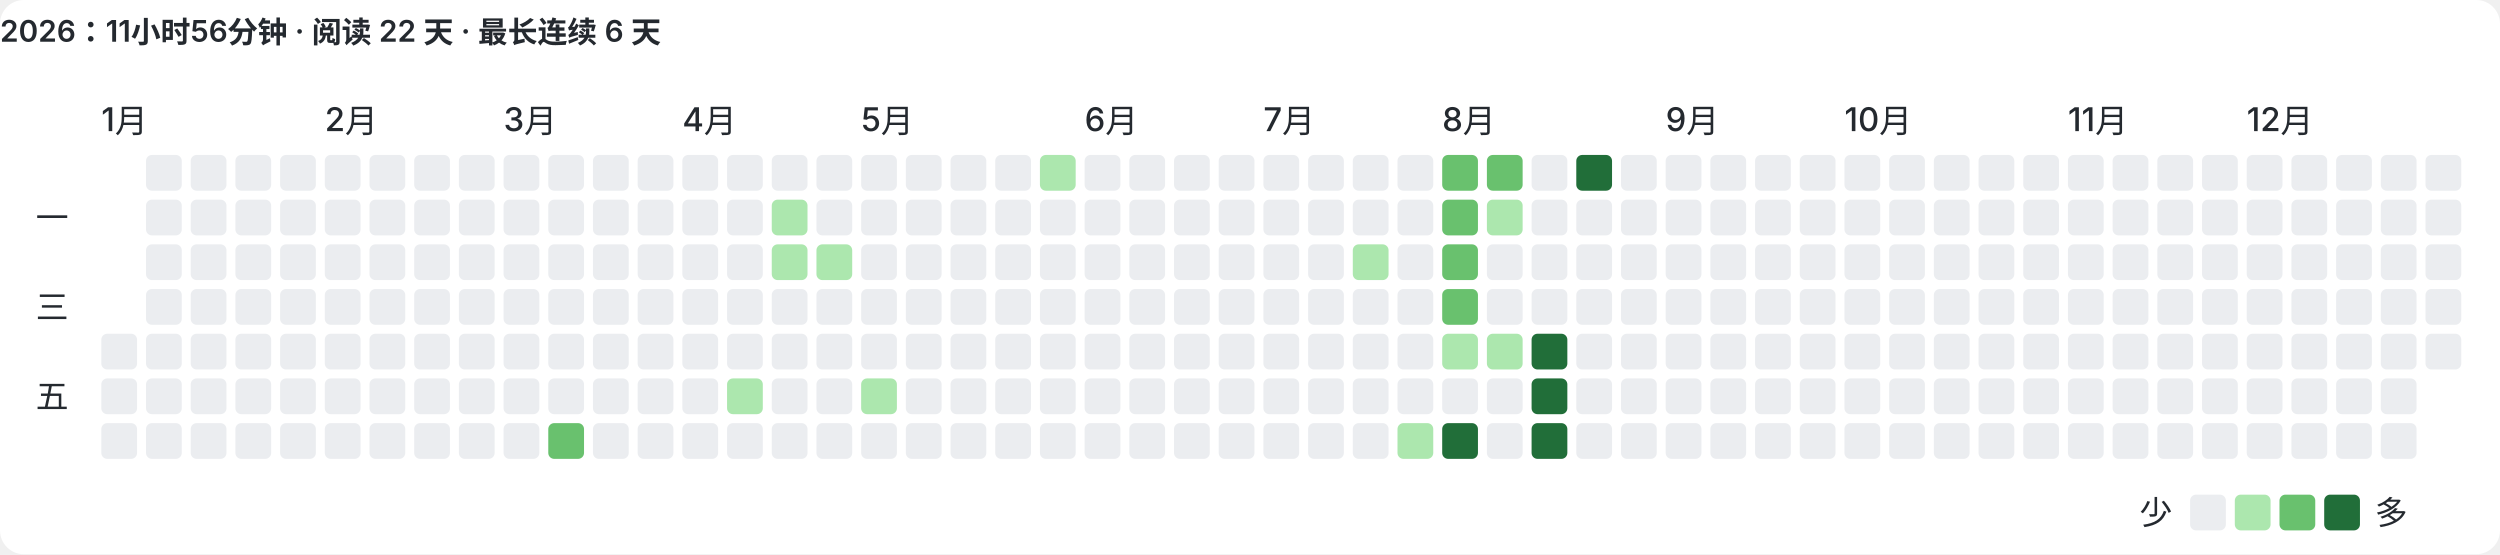
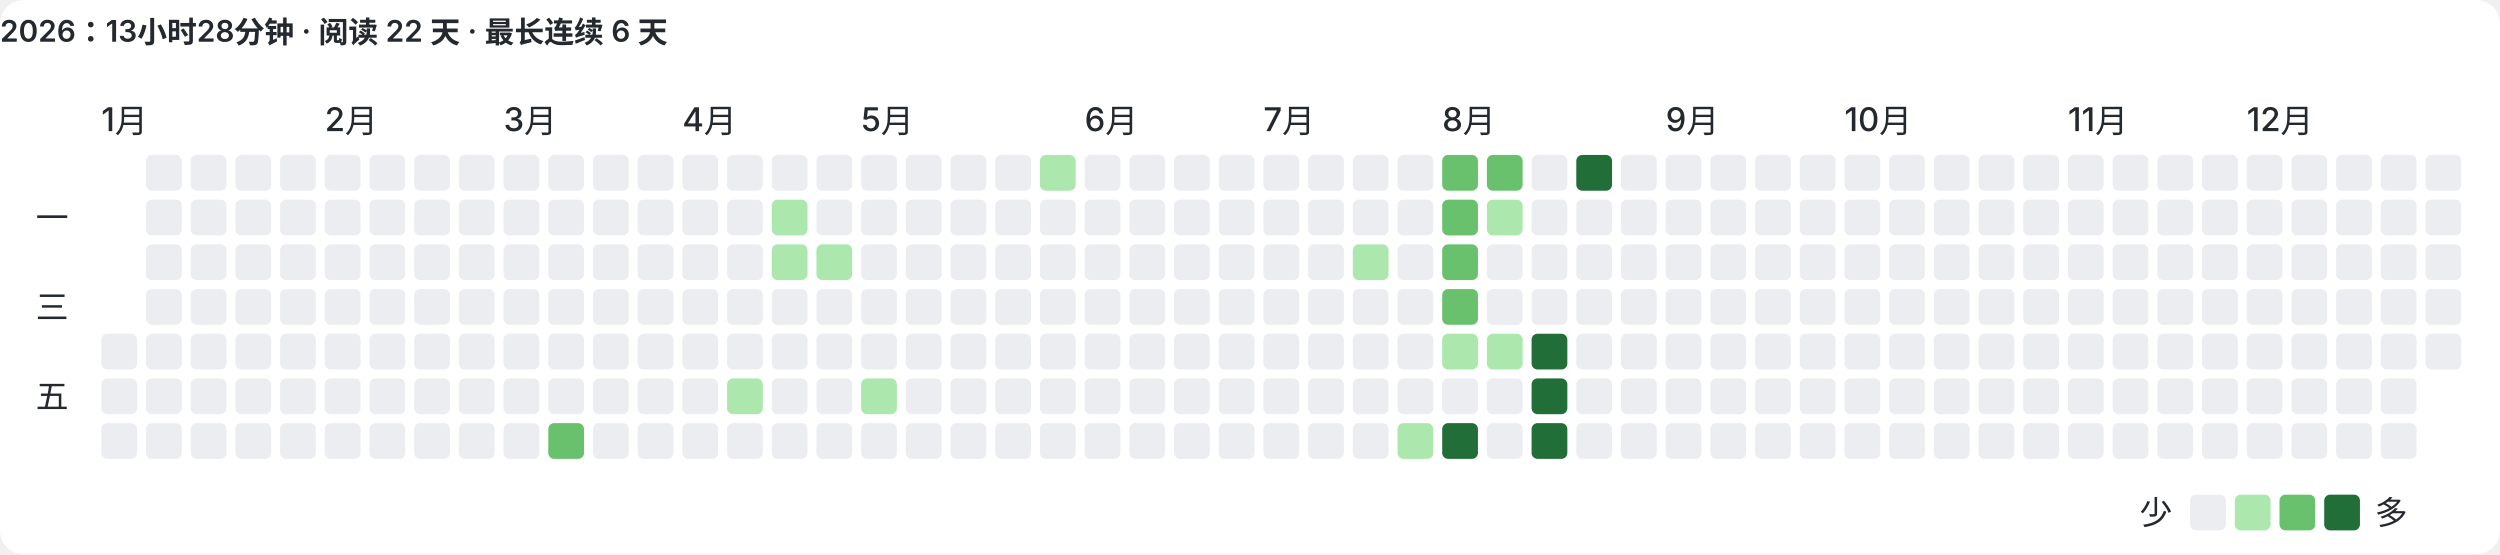
- <svg xmlns="http://www.w3.org/2000/svg" width="100%" viewBox="0 0 839 186" preserveAspectRatio="xMinYMin meet" style="display:block;max-width:100%;height:auto" role="img" data-summary="2026：11小时56分钟  ·  阅读 22 天  ·  最长连续 6 天" aria-label="微信读书 · 2026">
+ <svg xmlns="http://www.w3.org/2000/svg" width="100%" viewBox="0 0 839 186" preserveAspectRatio="xMinYMin meet" style="display:block;max-width:100%;height:auto" role="img" data-summary="2026：13小时28分钟  ·  阅读 22 天  ·  最长连续 6 天" aria-label="微信读书 · 2026">
  <rect width="100%" height="100%" rx="8" fill="#FFFFFF" />
  <style>
.label{font:500 11px "PingFang SC","Microsoft YaHei",-apple-system,BlinkMacSystemFont,"Segoe UI",sans-serif}
.summary{font:600 10px "PingFang SC","Microsoft YaHei",-apple-system,BlinkMacSystemFont,"Segoe UI",sans-serif}
</style>
-   <text class="summary" x="0" y="14" fill="#24292F">2026：11小时56分钟  ·  阅读 22 天  ·  最长连续 6 天</text>
+   <text class="summary" x="0" y="14" fill="#24292F">2026：13小时28分钟  ·  阅读 22 天  ·  最长连续 6 天</text>
  <text class="label" x="34" y="44" fill="#24292F">1月</text>
  <text class="label" x="109" y="44" fill="#24292F">2月</text>
  <text class="label" x="169" y="44" fill="#24292F">3月</text>
  <text class="label" x="229" y="44" fill="#24292F">4月</text>
  <text class="label" x="289" y="44" fill="#24292F">5月</text>
  <text class="label" x="364" y="44" fill="#24292F">6月</text>
  <text class="label" x="424" y="44" fill="#24292F">7月</text>
  <text class="label" x="484" y="44" fill="#24292F">8月</text>
  <text class="label" x="559" y="44" fill="#24292F">9月</text>
  <text class="label" x="619" y="44" fill="#24292F">10月</text>
  <text class="label" x="694" y="44" fill="#24292F">11月</text>
  <text class="label" x="754" y="44" fill="#24292F">12月</text>
  <text class="label" x="12" y="77" fill="#24292F">一</text>
  <text class="label" x="12" y="107" fill="#24292F">三</text>
  <text class="label" x="12" y="137" fill="#24292F">五</text>
  <rect x="34" y="112" width="12" height="12" rx="2" fill="#EBEDF0" data-date="2026-01-01" data-seconds="0">
</rect>
  <rect x="34" y="127" width="12" height="12" rx="2" fill="#EBEDF0" data-date="2026-01-02" data-seconds="0">
</rect>
  <rect x="34" y="142" width="12" height="12" rx="2" fill="#EBEDF0" data-date="2026-01-03" data-seconds="0">
</rect>
  <rect x="49" y="52" width="12" height="12" rx="2" fill="#EBEDF0" data-date="2026-01-04" data-seconds="0">
</rect>
  <rect x="49" y="67" width="12" height="12" rx="2" fill="#EBEDF0" data-date="2026-01-05" data-seconds="0">
</rect>
  <rect x="49" y="82" width="12" height="12" rx="2" fill="#EBEDF0" data-date="2026-01-06" data-seconds="0">
</rect>
  <rect x="49" y="97" width="12" height="12" rx="2" fill="#EBEDF0" data-date="2026-01-07" data-seconds="0">
</rect>
  <rect x="49" y="112" width="12" height="12" rx="2" fill="#EBEDF0" data-date="2026-01-08" data-seconds="0">
</rect>
  <rect x="49" y="127" width="12" height="12" rx="2" fill="#EBEDF0" data-date="2026-01-09" data-seconds="0">
</rect>
  <rect x="49" y="142" width="12" height="12" rx="2" fill="#EBEDF0" data-date="2026-01-10" data-seconds="0">
</rect>
  <rect x="64" y="52" width="12" height="12" rx="2" fill="#EBEDF0" data-date="2026-01-11" data-seconds="0">
</rect>
  <rect x="64" y="67" width="12" height="12" rx="2" fill="#EBEDF0" data-date="2026-01-12" data-seconds="0">
</rect>
  <rect x="64" y="82" width="12" height="12" rx="2" fill="#EBEDF0" data-date="2026-01-13" data-seconds="0">
</rect>
  <rect x="64" y="97" width="12" height="12" rx="2" fill="#EBEDF0" data-date="2026-01-14" data-seconds="0">
</rect>
  <rect x="64" y="112" width="12" height="12" rx="2" fill="#EBEDF0" data-date="2026-01-15" data-seconds="0">
</rect>
  <rect x="64" y="127" width="12" height="12" rx="2" fill="#EBEDF0" data-date="2026-01-16" data-seconds="0">
</rect>
  <rect x="64" y="142" width="12" height="12" rx="2" fill="#EBEDF0" data-date="2026-01-17" data-seconds="0">
</rect>
  <rect x="79" y="52" width="12" height="12" rx="2" fill="#EBEDF0" data-date="2026-01-18" data-seconds="0">
</rect>
  <rect x="79" y="67" width="12" height="12" rx="2" fill="#EBEDF0" data-date="2026-01-19" data-seconds="0">
</rect>
  <rect x="79" y="82" width="12" height="12" rx="2" fill="#EBEDF0" data-date="2026-01-20" data-seconds="0">
</rect>
  <rect x="79" y="97" width="12" height="12" rx="2" fill="#EBEDF0" data-date="2026-01-21" data-seconds="0">
</rect>
  <rect x="79" y="112" width="12" height="12" rx="2" fill="#EBEDF0" data-date="2026-01-22" data-seconds="0">
</rect>
  <rect x="79" y="127" width="12" height="12" rx="2" fill="#EBEDF0" data-date="2026-01-23" data-seconds="0">
</rect>
  <rect x="79" y="142" width="12" height="12" rx="2" fill="#EBEDF0" data-date="2026-01-24" data-seconds="0">
</rect>
  <rect x="94" y="52" width="12" height="12" rx="2" fill="#EBEDF0" data-date="2026-01-25" data-seconds="0">
</rect>
  <rect x="94" y="67" width="12" height="12" rx="2" fill="#EBEDF0" data-date="2026-01-26" data-seconds="0">
</rect>
  <rect x="94" y="82" width="12" height="12" rx="2" fill="#EBEDF0" data-date="2026-01-27" data-seconds="0">
</rect>
  <rect x="94" y="97" width="12" height="12" rx="2" fill="#EBEDF0" data-date="2026-01-28" data-seconds="0">
</rect>
  <rect x="94" y="112" width="12" height="12" rx="2" fill="#EBEDF0" data-date="2026-01-29" data-seconds="0">
</rect>
  <rect x="94" y="127" width="12" height="12" rx="2" fill="#EBEDF0" data-date="2026-01-30" data-seconds="0">
</rect>
  <rect x="94" y="142" width="12" height="12" rx="2" fill="#EBEDF0" data-date="2026-01-31" data-seconds="0">
</rect>
  <rect x="109" y="52" width="12" height="12" rx="2" fill="#EBEDF0" data-date="2026-02-01" data-seconds="0">
</rect>
  <rect x="109" y="67" width="12" height="12" rx="2" fill="#EBEDF0" data-date="2026-02-02" data-seconds="0">
</rect>
  <rect x="109" y="82" width="12" height="12" rx="2" fill="#EBEDF0" data-date="2026-02-03" data-seconds="0">
</rect>
  <rect x="109" y="97" width="12" height="12" rx="2" fill="#EBEDF0" data-date="2026-02-04" data-seconds="0">
</rect>
  <rect x="109" y="112" width="12" height="12" rx="2" fill="#EBEDF0" data-date="2026-02-05" data-seconds="0">
</rect>
  <rect x="109" y="127" width="12" height="12" rx="2" fill="#EBEDF0" data-date="2026-02-06" data-seconds="0">
</rect>
  <rect x="109" y="142" width="12" height="12" rx="2" fill="#EBEDF0" data-date="2026-02-07" data-seconds="0">
</rect>
  <rect x="124" y="52" width="12" height="12" rx="2" fill="#EBEDF0" data-date="2026-02-08" data-seconds="0">
</rect>
  <rect x="124" y="67" width="12" height="12" rx="2" fill="#EBEDF0" data-date="2026-02-09" data-seconds="0">
</rect>
  <rect x="124" y="82" width="12" height="12" rx="2" fill="#EBEDF0" data-date="2026-02-10" data-seconds="0">
</rect>
  <rect x="124" y="97" width="12" height="12" rx="2" fill="#EBEDF0" data-date="2026-02-11" data-seconds="0">
</rect>
  <rect x="124" y="112" width="12" height="12" rx="2" fill="#EBEDF0" data-date="2026-02-12" data-seconds="0">
</rect>
  <rect x="124" y="127" width="12" height="12" rx="2" fill="#EBEDF0" data-date="2026-02-13" data-seconds="0">
</rect>
  <rect x="124" y="142" width="12" height="12" rx="2" fill="#EBEDF0" data-date="2026-02-14" data-seconds="0">
</rect>
  <rect x="139" y="52" width="12" height="12" rx="2" fill="#EBEDF0" data-date="2026-02-15" data-seconds="0">
</rect>
  <rect x="139" y="67" width="12" height="12" rx="2" fill="#EBEDF0" data-date="2026-02-16" data-seconds="0">
</rect>
  <rect x="139" y="82" width="12" height="12" rx="2" fill="#EBEDF0" data-date="2026-02-17" data-seconds="0">
</rect>
  <rect x="139" y="97" width="12" height="12" rx="2" fill="#EBEDF0" data-date="2026-02-18" data-seconds="0">
</rect>
  <rect x="139" y="112" width="12" height="12" rx="2" fill="#EBEDF0" data-date="2026-02-19" data-seconds="0">
</rect>
  <rect x="139" y="127" width="12" height="12" rx="2" fill="#EBEDF0" data-date="2026-02-20" data-seconds="0">
</rect>
  <rect x="139" y="142" width="12" height="12" rx="2" fill="#EBEDF0" data-date="2026-02-21" data-seconds="0">
</rect>
  <rect x="154" y="52" width="12" height="12" rx="2" fill="#EBEDF0" data-date="2026-02-22" data-seconds="0">
</rect>
  <rect x="154" y="67" width="12" height="12" rx="2" fill="#EBEDF0" data-date="2026-02-23" data-seconds="0">
</rect>
  <rect x="154" y="82" width="12" height="12" rx="2" fill="#EBEDF0" data-date="2026-02-24" data-seconds="0">
</rect>
  <rect x="154" y="97" width="12" height="12" rx="2" fill="#EBEDF0" data-date="2026-02-25" data-seconds="0">
</rect>
  <rect x="154" y="112" width="12" height="12" rx="2" fill="#EBEDF0" data-date="2026-02-26" data-seconds="0">
</rect>
  <rect x="154" y="127" width="12" height="12" rx="2" fill="#EBEDF0" data-date="2026-02-27" data-seconds="0">
</rect>
  <rect x="154" y="142" width="12" height="12" rx="2" fill="#EBEDF0" data-date="2026-02-28" data-seconds="0">
</rect>
  <rect x="169" y="52" width="12" height="12" rx="2" fill="#EBEDF0" data-date="2026-03-01" data-seconds="0">
</rect>
  <rect x="169" y="67" width="12" height="12" rx="2" fill="#EBEDF0" data-date="2026-03-02" data-seconds="0">
</rect>
  <rect x="169" y="82" width="12" height="12" rx="2" fill="#EBEDF0" data-date="2026-03-03" data-seconds="0">
</rect>
  <rect x="169" y="97" width="12" height="12" rx="2" fill="#EBEDF0" data-date="2026-03-04" data-seconds="0">
</rect>
  <rect x="169" y="112" width="12" height="12" rx="2" fill="#EBEDF0" data-date="2026-03-05" data-seconds="0">
</rect>
  <rect x="169" y="127" width="12" height="12" rx="2" fill="#EBEDF0" data-date="2026-03-06" data-seconds="0">
</rect>
  <rect x="169" y="142" width="12" height="12" rx="2" fill="#EBEDF0" data-date="2026-03-07" data-seconds="0">
</rect>
  <rect x="184" y="52" width="12" height="12" rx="2" fill="#EBEDF0" data-date="2026-03-08" data-seconds="0">
</rect>
  <rect x="184" y="67" width="12" height="12" rx="2" fill="#EBEDF0" data-date="2026-03-09" data-seconds="0">
</rect>
  <rect x="184" y="82" width="12" height="12" rx="2" fill="#EBEDF0" data-date="2026-03-10" data-seconds="0">
</rect>
  <rect x="184" y="97" width="12" height="12" rx="2" fill="#EBEDF0" data-date="2026-03-11" data-seconds="0">
</rect>
  <rect x="184" y="112" width="12" height="12" rx="2" fill="#EBEDF0" data-date="2026-03-12" data-seconds="0">
</rect>
  <rect x="184" y="127" width="12" height="12" rx="2" fill="#EBEDF0" data-date="2026-03-13" data-seconds="0">
</rect>
  <rect x="184" y="142" width="12" height="12" rx="2" fill="#69C16E" data-date="2026-03-14" data-seconds="643">
</rect>
  <rect x="199" y="52" width="12" height="12" rx="2" fill="#EBEDF0" data-date="2026-03-15" data-seconds="0">
</rect>
  <rect x="199" y="67" width="12" height="12" rx="2" fill="#EBEDF0" data-date="2026-03-16" data-seconds="0">
</rect>
  <rect x="199" y="82" width="12" height="12" rx="2" fill="#EBEDF0" data-date="2026-03-17" data-seconds="0">
</rect>
  <rect x="199" y="97" width="12" height="12" rx="2" fill="#EBEDF0" data-date="2026-03-18" data-seconds="0">
</rect>
  <rect x="199" y="112" width="12" height="12" rx="2" fill="#EBEDF0" data-date="2026-03-19" data-seconds="0">
</rect>
  <rect x="199" y="127" width="12" height="12" rx="2" fill="#EBEDF0" data-date="2026-03-20" data-seconds="0">
</rect>
  <rect x="199" y="142" width="12" height="12" rx="2" fill="#EBEDF0" data-date="2026-03-21" data-seconds="0">
</rect>
  <rect x="214" y="52" width="12" height="12" rx="2" fill="#EBEDF0" data-date="2026-03-22" data-seconds="0">
</rect>
  <rect x="214" y="67" width="12" height="12" rx="2" fill="#EBEDF0" data-date="2026-03-23" data-seconds="0">
</rect>
  <rect x="214" y="82" width="12" height="12" rx="2" fill="#EBEDF0" data-date="2026-03-24" data-seconds="0">
</rect>
  <rect x="214" y="97" width="12" height="12" rx="2" fill="#EBEDF0" data-date="2026-03-25" data-seconds="0">
</rect>
  <rect x="214" y="112" width="12" height="12" rx="2" fill="#EBEDF0" data-date="2026-03-26" data-seconds="0">
</rect>
  <rect x="214" y="127" width="12" height="12" rx="2" fill="#EBEDF0" data-date="2026-03-27" data-seconds="0">
</rect>
  <rect x="214" y="142" width="12" height="12" rx="2" fill="#EBEDF0" data-date="2026-03-28" data-seconds="0">
</rect>
  <rect x="229" y="52" width="12" height="12" rx="2" fill="#EBEDF0" data-date="2026-03-29" data-seconds="0">
</rect>
  <rect x="229" y="67" width="12" height="12" rx="2" fill="#EBEDF0" data-date="2026-03-30" data-seconds="0">
</rect>
  <rect x="229" y="82" width="12" height="12" rx="2" fill="#EBEDF0" data-date="2026-03-31" data-seconds="0">
</rect>
  <rect x="229" y="97" width="12" height="12" rx="2" fill="#EBEDF0" data-date="2026-04-01" data-seconds="0">
</rect>
  <rect x="229" y="112" width="12" height="12" rx="2" fill="#EBEDF0" data-date="2026-04-02" data-seconds="0">
</rect>
  <rect x="229" y="127" width="12" height="12" rx="2" fill="#EBEDF0" data-date="2026-04-03" data-seconds="0">
</rect>
  <rect x="229" y="142" width="12" height="12" rx="2" fill="#EBEDF0" data-date="2026-04-04" data-seconds="0">
</rect>
  <rect x="244" y="52" width="12" height="12" rx="2" fill="#EBEDF0" data-date="2026-04-05" data-seconds="0">
</rect>
  <rect x="244" y="67" width="12" height="12" rx="2" fill="#EBEDF0" data-date="2026-04-06" data-seconds="0">
</rect>
  <rect x="244" y="82" width="12" height="12" rx="2" fill="#EBEDF0" data-date="2026-04-07" data-seconds="0">
</rect>
  <rect x="244" y="97" width="12" height="12" rx="2" fill="#EBEDF0" data-date="2026-04-08" data-seconds="0">
</rect>
  <rect x="244" y="112" width="12" height="12" rx="2" fill="#EBEDF0" data-date="2026-04-09" data-seconds="0">
</rect>
  <rect x="244" y="127" width="12" height="12" rx="2" fill="#ACE7AE" data-date="2026-04-10" data-seconds="37">
</rect>
  <rect x="244" y="142" width="12" height="12" rx="2" fill="#EBEDF0" data-date="2026-04-11" data-seconds="0">
</rect>
  <rect x="259" y="52" width="12" height="12" rx="2" fill="#EBEDF0" data-date="2026-04-12" data-seconds="0">
</rect>
  <rect x="259" y="67" width="12" height="12" rx="2" fill="#ACE7AE" data-date="2026-04-13" data-seconds="6">
</rect>
  <rect x="259" y="82" width="12" height="12" rx="2" fill="#ACE7AE" data-date="2026-04-14" data-seconds="15">
</rect>
  <rect x="259" y="97" width="12" height="12" rx="2" fill="#EBEDF0" data-date="2026-04-15" data-seconds="0">
</rect>
  <rect x="259" y="112" width="12" height="12" rx="2" fill="#EBEDF0" data-date="2026-04-16" data-seconds="0">
</rect>
  <rect x="259" y="127" width="12" height="12" rx="2" fill="#EBEDF0" data-date="2026-04-17" data-seconds="0">
</rect>
  <rect x="259" y="142" width="12" height="12" rx="2" fill="#EBEDF0" data-date="2026-04-18" data-seconds="0">
</rect>
  <rect x="274" y="52" width="12" height="12" rx="2" fill="#EBEDF0" data-date="2026-04-19" data-seconds="0">
</rect>
  <rect x="274" y="67" width="12" height="12" rx="2" fill="#EBEDF0" data-date="2026-04-20" data-seconds="0">
</rect>
  <rect x="274" y="82" width="12" height="12" rx="2" fill="#ACE7AE" data-date="2026-04-21" data-seconds="40">
</rect>
  <rect x="274" y="97" width="12" height="12" rx="2" fill="#EBEDF0" data-date="2026-04-22" data-seconds="0">
</rect>
  <rect x="274" y="112" width="12" height="12" rx="2" fill="#EBEDF0" data-date="2026-04-23" data-seconds="0">
</rect>
  <rect x="274" y="127" width="12" height="12" rx="2" fill="#EBEDF0" data-date="2026-04-24" data-seconds="0">
</rect>
  <rect x="274" y="142" width="12" height="12" rx="2" fill="#EBEDF0" data-date="2026-04-25" data-seconds="0">
</rect>
  <rect x="289" y="52" width="12" height="12" rx="2" fill="#EBEDF0" data-date="2026-04-26" data-seconds="0">
</rect>
  <rect x="289" y="67" width="12" height="12" rx="2" fill="#EBEDF0" data-date="2026-04-27" data-seconds="0">
</rect>
  <rect x="289" y="82" width="12" height="12" rx="2" fill="#EBEDF0" data-date="2026-04-28" data-seconds="0">
</rect>
  <rect x="289" y="97" width="12" height="12" rx="2" fill="#EBEDF0" data-date="2026-04-29" data-seconds="0">
</rect>
  <rect x="289" y="112" width="12" height="12" rx="2" fill="#EBEDF0" data-date="2026-04-30" data-seconds="0">
</rect>
  <rect x="289" y="127" width="12" height="12" rx="2" fill="#ACE7AE" data-date="2026-05-01" data-seconds="40">
</rect>
  <rect x="289" y="142" width="12" height="12" rx="2" fill="#EBEDF0" data-date="2026-05-02" data-seconds="0">
</rect>
  <rect x="304" y="52" width="12" height="12" rx="2" fill="#EBEDF0" data-date="2026-05-03" data-seconds="0">
</rect>
  <rect x="304" y="67" width="12" height="12" rx="2" fill="#EBEDF0" data-date="2026-05-04" data-seconds="0">
</rect>
  <rect x="304" y="82" width="12" height="12" rx="2" fill="#EBEDF0" data-date="2026-05-05" data-seconds="0">
</rect>
  <rect x="304" y="97" width="12" height="12" rx="2" fill="#EBEDF0" data-date="2026-05-06" data-seconds="0">
</rect>
  <rect x="304" y="112" width="12" height="12" rx="2" fill="#EBEDF0" data-date="2026-05-07" data-seconds="0">
</rect>
  <rect x="304" y="127" width="12" height="12" rx="2" fill="#EBEDF0" data-date="2026-05-08" data-seconds="0">
</rect>
  <rect x="304" y="142" width="12" height="12" rx="2" fill="#EBEDF0" data-date="2026-05-09" data-seconds="0">
</rect>
  <rect x="319" y="52" width="12" height="12" rx="2" fill="#EBEDF0" data-date="2026-05-10" data-seconds="0">
</rect>
  <rect x="319" y="67" width="12" height="12" rx="2" fill="#EBEDF0" data-date="2026-05-11" data-seconds="0">
</rect>
  <rect x="319" y="82" width="12" height="12" rx="2" fill="#EBEDF0" data-date="2026-05-12" data-seconds="0">
</rect>
  <rect x="319" y="97" width="12" height="12" rx="2" fill="#EBEDF0" data-date="2026-05-13" data-seconds="0">
</rect>
  <rect x="319" y="112" width="12" height="12" rx="2" fill="#EBEDF0" data-date="2026-05-14" data-seconds="0">
</rect>
  <rect x="319" y="127" width="12" height="12" rx="2" fill="#EBEDF0" data-date="2026-05-15" data-seconds="0">
</rect>
  <rect x="319" y="142" width="12" height="12" rx="2" fill="#EBEDF0" data-date="2026-05-16" data-seconds="0">
</rect>
  <rect x="334" y="52" width="12" height="12" rx="2" fill="#EBEDF0" data-date="2026-05-17" data-seconds="0">
</rect>
  <rect x="334" y="67" width="12" height="12" rx="2" fill="#EBEDF0" data-date="2026-05-18" data-seconds="0">
</rect>
  <rect x="334" y="82" width="12" height="12" rx="2" fill="#EBEDF0" data-date="2026-05-19" data-seconds="0">
</rect>
  <rect x="334" y="97" width="12" height="12" rx="2" fill="#EBEDF0" data-date="2026-05-20" data-seconds="0">
</rect>
  <rect x="334" y="112" width="12" height="12" rx="2" fill="#EBEDF0" data-date="2026-05-21" data-seconds="0">
</rect>
  <rect x="334" y="127" width="12" height="12" rx="2" fill="#EBEDF0" data-date="2026-05-22" data-seconds="0">
</rect>
  <rect x="334" y="142" width="12" height="12" rx="2" fill="#EBEDF0" data-date="2026-05-23" data-seconds="0">
</rect>
  <rect x="349" y="52" width="12" height="12" rx="2" fill="#ACE7AE" data-date="2026-05-24" data-seconds="3">
</rect>
  <rect x="349" y="67" width="12" height="12" rx="2" fill="#EBEDF0" data-date="2026-05-25" data-seconds="0">
</rect>
  <rect x="349" y="82" width="12" height="12" rx="2" fill="#EBEDF0" data-date="2026-05-26" data-seconds="0">
</rect>
  <rect x="349" y="97" width="12" height="12" rx="2" fill="#EBEDF0" data-date="2026-05-27" data-seconds="0">
</rect>
  <rect x="349" y="112" width="12" height="12" rx="2" fill="#EBEDF0" data-date="2026-05-28" data-seconds="0">
</rect>
  <rect x="349" y="127" width="12" height="12" rx="2" fill="#EBEDF0" data-date="2026-05-29" data-seconds="0">
</rect>
  <rect x="349" y="142" width="12" height="12" rx="2" fill="#EBEDF0" data-date="2026-05-30" data-seconds="0">
</rect>
  <rect x="364" y="52" width="12" height="12" rx="2" fill="#EBEDF0" data-date="2026-05-31" data-seconds="0">
</rect>
  <rect x="364" y="67" width="12" height="12" rx="2" fill="#EBEDF0" data-date="2026-06-01" data-seconds="0">
</rect>
  <rect x="364" y="82" width="12" height="12" rx="2" fill="#EBEDF0" data-date="2026-06-02" data-seconds="0">
</rect>
  <rect x="364" y="97" width="12" height="12" rx="2" fill="#EBEDF0" data-date="2026-06-03" data-seconds="0">
</rect>
  <rect x="364" y="112" width="12" height="12" rx="2" fill="#EBEDF0" data-date="2026-06-04" data-seconds="0">
</rect>
  <rect x="364" y="127" width="12" height="12" rx="2" fill="#EBEDF0" data-date="2026-06-05" data-seconds="0">
</rect>
  <rect x="364" y="142" width="12" height="12" rx="2" fill="#EBEDF0" data-date="2026-06-06" data-seconds="0">
</rect>
  <rect x="379" y="52" width="12" height="12" rx="2" fill="#EBEDF0" data-date="2026-06-07" data-seconds="0">
</rect>
  <rect x="379" y="67" width="12" height="12" rx="2" fill="#EBEDF0" data-date="2026-06-08" data-seconds="0">
</rect>
  <rect x="379" y="82" width="12" height="12" rx="2" fill="#EBEDF0" data-date="2026-06-09" data-seconds="0">
</rect>
  <rect x="379" y="97" width="12" height="12" rx="2" fill="#EBEDF0" data-date="2026-06-10" data-seconds="0">
</rect>
  <rect x="379" y="112" width="12" height="12" rx="2" fill="#EBEDF0" data-date="2026-06-11" data-seconds="0">
</rect>
  <rect x="379" y="127" width="12" height="12" rx="2" fill="#EBEDF0" data-date="2026-06-12" data-seconds="0">
</rect>
  <rect x="379" y="142" width="12" height="12" rx="2" fill="#EBEDF0" data-date="2026-06-13" data-seconds="0">
</rect>
  <rect x="394" y="52" width="12" height="12" rx="2" fill="#EBEDF0" data-date="2026-06-14" data-seconds="0">
</rect>
  <rect x="394" y="67" width="12" height="12" rx="2" fill="#EBEDF0" data-date="2026-06-15" data-seconds="0">
</rect>
  <rect x="394" y="82" width="12" height="12" rx="2" fill="#EBEDF0" data-date="2026-06-16" data-seconds="0">
</rect>
  <rect x="394" y="97" width="12" height="12" rx="2" fill="#EBEDF0" data-date="2026-06-17" data-seconds="0">
</rect>
  <rect x="394" y="112" width="12" height="12" rx="2" fill="#EBEDF0" data-date="2026-06-18" data-seconds="0">
</rect>
  <rect x="394" y="127" width="12" height="12" rx="2" fill="#EBEDF0" data-date="2026-06-19" data-seconds="0">
</rect>
  <rect x="394" y="142" width="12" height="12" rx="2" fill="#EBEDF0" data-date="2026-06-20" data-seconds="0">
</rect>
  <rect x="409" y="52" width="12" height="12" rx="2" fill="#EBEDF0" data-date="2026-06-21" data-seconds="0">
</rect>
  <rect x="409" y="67" width="12" height="12" rx="2" fill="#EBEDF0" data-date="2026-06-22" data-seconds="0">
</rect>
  <rect x="409" y="82" width="12" height="12" rx="2" fill="#EBEDF0" data-date="2026-06-23" data-seconds="0">
</rect>
  <rect x="409" y="97" width="12" height="12" rx="2" fill="#EBEDF0" data-date="2026-06-24" data-seconds="0">
</rect>
  <rect x="409" y="112" width="12" height="12" rx="2" fill="#EBEDF0" data-date="2026-06-25" data-seconds="0">
</rect>
  <rect x="409" y="127" width="12" height="12" rx="2" fill="#EBEDF0" data-date="2026-06-26" data-seconds="0">
</rect>
  <rect x="409" y="142" width="12" height="12" rx="2" fill="#EBEDF0" data-date="2026-06-27" data-seconds="0">
</rect>
  <rect x="424" y="52" width="12" height="12" rx="2" fill="#EBEDF0" data-date="2026-06-28" data-seconds="0">
</rect>
  <rect x="424" y="67" width="12" height="12" rx="2" fill="#EBEDF0" data-date="2026-06-29" data-seconds="0">
</rect>
  <rect x="424" y="82" width="12" height="12" rx="2" fill="#EBEDF0" data-date="2026-06-30" data-seconds="0">
</rect>
  <rect x="424" y="97" width="12" height="12" rx="2" fill="#EBEDF0" data-date="2026-07-01" data-seconds="0">
</rect>
  <rect x="424" y="112" width="12" height="12" rx="2" fill="#EBEDF0" data-date="2026-07-02" data-seconds="0">
</rect>
  <rect x="424" y="127" width="12" height="12" rx="2" fill="#EBEDF0" data-date="2026-07-03" data-seconds="0">
</rect>
  <rect x="424" y="142" width="12" height="12" rx="2" fill="#EBEDF0" data-date="2026-07-04" data-seconds="0">
</rect>
  <rect x="439" y="52" width="12" height="12" rx="2" fill="#EBEDF0" data-date="2026-07-05" data-seconds="0">
</rect>
  <rect x="439" y="67" width="12" height="12" rx="2" fill="#EBEDF0" data-date="2026-07-06" data-seconds="0">
</rect>
  <rect x="439" y="82" width="12" height="12" rx="2" fill="#EBEDF0" data-date="2026-07-07" data-seconds="0">
</rect>
  <rect x="439" y="97" width="12" height="12" rx="2" fill="#EBEDF0" data-date="2026-07-08" data-seconds="0">
</rect>
  <rect x="439" y="112" width="12" height="12" rx="2" fill="#EBEDF0" data-date="2026-07-09" data-seconds="0">
</rect>
  <rect x="439" y="127" width="12" height="12" rx="2" fill="#EBEDF0" data-date="2026-07-10" data-seconds="0">
</rect>
  <rect x="439" y="142" width="12" height="12" rx="2" fill="#EBEDF0" data-date="2026-07-11" data-seconds="0">
</rect>
  <rect x="454" y="52" width="12" height="12" rx="2" fill="#EBEDF0" data-date="2026-07-12" data-seconds="0">
</rect>
  <rect x="454" y="67" width="12" height="12" rx="2" fill="#EBEDF0" data-date="2026-07-13" data-seconds="0">
</rect>
  <rect x="454" y="82" width="12" height="12" rx="2" fill="#ACE7AE" data-date="2026-07-14" data-seconds="227">
</rect>
  <rect x="454" y="97" width="12" height="12" rx="2" fill="#EBEDF0" data-date="2026-07-15" data-seconds="0">
</rect>
  <rect x="454" y="112" width="12" height="12" rx="2" fill="#EBEDF0" data-date="2026-07-16" data-seconds="0">
</rect>
  <rect x="454" y="127" width="12" height="12" rx="2" fill="#EBEDF0" data-date="2026-07-17" data-seconds="0">
</rect>
  <rect x="454" y="142" width="12" height="12" rx="2" fill="#EBEDF0" data-date="2026-07-18" data-seconds="0">
</rect>
  <rect x="469" y="52" width="12" height="12" rx="2" fill="#EBEDF0" data-date="2026-07-19" data-seconds="0">
</rect>
  <rect x="469" y="67" width="12" height="12" rx="2" fill="#EBEDF0" data-date="2026-07-20" data-seconds="0">
</rect>
  <rect x="469" y="82" width="12" height="12" rx="2" fill="#EBEDF0" data-date="2026-07-21" data-seconds="0">
</rect>
  <rect x="469" y="97" width="12" height="12" rx="2" fill="#EBEDF0" data-date="2026-07-22" data-seconds="0">
</rect>
  <rect x="469" y="112" width="12" height="12" rx="2" fill="#EBEDF0" data-date="2026-07-23" data-seconds="0">
</rect>
  <rect x="469" y="127" width="12" height="12" rx="2" fill="#EBEDF0" data-date="2026-07-24" data-seconds="0">
</rect>
  <rect x="469" y="142" width="12" height="12" rx="2" fill="#ACE7AE" data-date="2026-07-25" data-seconds="5">
</rect>
  <rect x="484" y="52" width="12" height="12" rx="2" fill="#69C16E" data-date="2026-07-26" data-seconds="1532">
</rect>
  <rect x="484" y="67" width="12" height="12" rx="2" fill="#69C16E" data-date="2026-07-27" data-seconds="1631">
</rect>
  <rect x="484" y="82" width="12" height="12" rx="2" fill="#69C16E" data-date="2026-07-28" data-seconds="1552">
</rect>
  <rect x="484" y="97" width="12" height="12" rx="2" fill="#69C16E" data-date="2026-07-29" data-seconds="894">
</rect>
  <rect x="484" y="112" width="12" height="12" rx="2" fill="#ACE7AE" data-date="2026-07-30" data-seconds="19">
</rect>
  <rect x="484" y="127" width="12" height="12" rx="2" fill="#EBEDF0" data-date="2026-07-31" data-seconds="0">
</rect>
  <rect x="484" y="142" width="12" height="12" rx="2" fill="#216E39" data-date="2026-08-01" data-seconds="2223">
</rect>
  <rect x="499" y="52" width="12" height="12" rx="2" fill="#69C16E" data-date="2026-08-02" data-seconds="1073">
</rect>
  <rect x="499" y="67" width="12" height="12" rx="2" fill="#ACE7AE" data-date="2026-08-03" data-seconds="343">
</rect>
  <rect x="499" y="82" width="12" height="12" rx="2" fill="#EBEDF0" data-date="2026-08-04" data-seconds="0">
</rect>
  <rect x="499" y="97" width="12" height="12" rx="2" fill="#EBEDF0" data-date="2026-08-05" data-seconds="0">
</rect>
  <rect x="499" y="112" width="12" height="12" rx="2" fill="#ACE7AE" data-date="2026-08-06" data-seconds="3">
</rect>
  <rect x="499" y="127" width="12" height="12" rx="2" fill="#EBEDF0" data-date="2026-08-07" data-seconds="0">
</rect>
  <rect x="499" y="142" width="12" height="12" rx="2" fill="#EBEDF0" data-date="2026-08-08" data-seconds="0">
</rect>
  <rect x="514" y="52" width="12" height="12" rx="2" fill="#EBEDF0" data-date="2026-08-09" data-seconds="0">
</rect>
  <rect x="514" y="67" width="12" height="12" rx="2" fill="#EBEDF0" data-date="2026-08-10" data-seconds="0">
</rect>
  <rect x="514" y="82" width="12" height="12" rx="2" fill="#EBEDF0" data-date="2026-08-11" data-seconds="0">
</rect>
  <rect x="514" y="97" width="12" height="12" rx="2" fill="#EBEDF0" data-date="2026-08-12" data-seconds="0">
</rect>
  <rect x="514" y="112" width="12" height="12" rx="2" fill="#216E39" data-date="2026-08-13" data-seconds="3020">
</rect>
  <rect x="514" y="127" width="12" height="12" rx="2" fill="#216E39" data-date="2026-08-14" data-seconds="19303">
</rect>
  <rect x="514" y="142" width="12" height="12" rx="2" fill="#216E39" data-date="2026-08-15" data-seconds="7923">
</rect>
-   <rect x="529" y="52" width="12" height="12" rx="2" fill="#216E39" data-date="2026-08-16" data-seconds="2470">
+   <rect x="529" y="52" width="12" height="12" rx="2" fill="#216E39" data-date="2026-08-16" data-seconds="7974">
</rect>
  <rect x="529" y="67" width="12" height="12" rx="2" fill="#EBEDF0" data-date="2026-08-17" data-seconds="0">
</rect>
  <rect x="529" y="82" width="12" height="12" rx="2" fill="#EBEDF0" data-date="2026-08-18" data-seconds="0">
</rect>
  <rect x="529" y="97" width="12" height="12" rx="2" fill="#EBEDF0" data-date="2026-08-19" data-seconds="0">
</rect>
  <rect x="529" y="112" width="12" height="12" rx="2" fill="#EBEDF0" data-date="2026-08-20" data-seconds="0">
</rect>
  <rect x="529" y="127" width="12" height="12" rx="2" fill="#EBEDF0" data-date="2026-08-21" data-seconds="0">
</rect>
  <rect x="529" y="142" width="12" height="12" rx="2" fill="#EBEDF0" data-date="2026-08-22" data-seconds="0">
</rect>
  <rect x="544" y="52" width="12" height="12" rx="2" fill="#EBEDF0" data-date="2026-08-23" data-seconds="0">
</rect>
  <rect x="544" y="67" width="12" height="12" rx="2" fill="#EBEDF0" data-date="2026-08-24" data-seconds="0">
</rect>
  <rect x="544" y="82" width="12" height="12" rx="2" fill="#EBEDF0" data-date="2026-08-25" data-seconds="0">
</rect>
  <rect x="544" y="97" width="12" height="12" rx="2" fill="#EBEDF0" data-date="2026-08-26" data-seconds="0">
</rect>
  <rect x="544" y="112" width="12" height="12" rx="2" fill="#EBEDF0" data-date="2026-08-27" data-seconds="0">
</rect>
  <rect x="544" y="127" width="12" height="12" rx="2" fill="#EBEDF0" data-date="2026-08-28" data-seconds="0">
</rect>
  <rect x="544" y="142" width="12" height="12" rx="2" fill="#EBEDF0" data-date="2026-08-29" data-seconds="0">
</rect>
  <rect x="559" y="52" width="12" height="12" rx="2" fill="#EBEDF0" data-date="2026-08-30" data-seconds="0">
</rect>
  <rect x="559" y="67" width="12" height="12" rx="2" fill="#EBEDF0" data-date="2026-08-31" data-seconds="0">
</rect>
  <rect x="559" y="82" width="12" height="12" rx="2" fill="#EBEDF0" data-date="2026-09-01" data-seconds="0">
</rect>
  <rect x="559" y="97" width="12" height="12" rx="2" fill="#EBEDF0" data-date="2026-09-02" data-seconds="0">
</rect>
  <rect x="559" y="112" width="12" height="12" rx="2" fill="#EBEDF0" data-date="2026-09-03" data-seconds="0">
</rect>
  <rect x="559" y="127" width="12" height="12" rx="2" fill="#EBEDF0" data-date="2026-09-04" data-seconds="0">
</rect>
  <rect x="559" y="142" width="12" height="12" rx="2" fill="#EBEDF0" data-date="2026-09-05" data-seconds="0">
</rect>
  <rect x="574" y="52" width="12" height="12" rx="2" fill="#EBEDF0" data-date="2026-09-06" data-seconds="0">
</rect>
  <rect x="574" y="67" width="12" height="12" rx="2" fill="#EBEDF0" data-date="2026-09-07" data-seconds="0">
</rect>
  <rect x="574" y="82" width="12" height="12" rx="2" fill="#EBEDF0" data-date="2026-09-08" data-seconds="0">
</rect>
  <rect x="574" y="97" width="12" height="12" rx="2" fill="#EBEDF0" data-date="2026-09-09" data-seconds="0">
</rect>
  <rect x="574" y="112" width="12" height="12" rx="2" fill="#EBEDF0" data-date="2026-09-10" data-seconds="0">
</rect>
  <rect x="574" y="127" width="12" height="12" rx="2" fill="#EBEDF0" data-date="2026-09-11" data-seconds="0">
</rect>
  <rect x="574" y="142" width="12" height="12" rx="2" fill="#EBEDF0" data-date="2026-09-12" data-seconds="0">
</rect>
  <rect x="589" y="52" width="12" height="12" rx="2" fill="#EBEDF0" data-date="2026-09-13" data-seconds="0">
</rect>
  <rect x="589" y="67" width="12" height="12" rx="2" fill="#EBEDF0" data-date="2026-09-14" data-seconds="0">
</rect>
  <rect x="589" y="82" width="12" height="12" rx="2" fill="#EBEDF0" data-date="2026-09-15" data-seconds="0">
</rect>
  <rect x="589" y="97" width="12" height="12" rx="2" fill="#EBEDF0" data-date="2026-09-16" data-seconds="0">
</rect>
  <rect x="589" y="112" width="12" height="12" rx="2" fill="#EBEDF0" data-date="2026-09-17" data-seconds="0">
</rect>
  <rect x="589" y="127" width="12" height="12" rx="2" fill="#EBEDF0" data-date="2026-09-18" data-seconds="0">
</rect>
  <rect x="589" y="142" width="12" height="12" rx="2" fill="#EBEDF0" data-date="2026-09-19" data-seconds="0">
</rect>
  <rect x="604" y="52" width="12" height="12" rx="2" fill="#EBEDF0" data-date="2026-09-20" data-seconds="0">
</rect>
  <rect x="604" y="67" width="12" height="12" rx="2" fill="#EBEDF0" data-date="2026-09-21" data-seconds="0">
</rect>
  <rect x="604" y="82" width="12" height="12" rx="2" fill="#EBEDF0" data-date="2026-09-22" data-seconds="0">
</rect>
  <rect x="604" y="97" width="12" height="12" rx="2" fill="#EBEDF0" data-date="2026-09-23" data-seconds="0">
</rect>
  <rect x="604" y="112" width="12" height="12" rx="2" fill="#EBEDF0" data-date="2026-09-24" data-seconds="0">
</rect>
  <rect x="604" y="127" width="12" height="12" rx="2" fill="#EBEDF0" data-date="2026-09-25" data-seconds="0">
</rect>
  <rect x="604" y="142" width="12" height="12" rx="2" fill="#EBEDF0" data-date="2026-09-26" data-seconds="0">
</rect>
  <rect x="619" y="52" width="12" height="12" rx="2" fill="#EBEDF0" data-date="2026-09-27" data-seconds="0">
</rect>
  <rect x="619" y="67" width="12" height="12" rx="2" fill="#EBEDF0" data-date="2026-09-28" data-seconds="0">
</rect>
  <rect x="619" y="82" width="12" height="12" rx="2" fill="#EBEDF0" data-date="2026-09-29" data-seconds="0">
</rect>
  <rect x="619" y="97" width="12" height="12" rx="2" fill="#EBEDF0" data-date="2026-09-30" data-seconds="0">
</rect>
  <rect x="619" y="112" width="12" height="12" rx="2" fill="#EBEDF0" data-date="2026-10-01" data-seconds="0">
</rect>
  <rect x="619" y="127" width="12" height="12" rx="2" fill="#EBEDF0" data-date="2026-10-02" data-seconds="0">
</rect>
  <rect x="619" y="142" width="12" height="12" rx="2" fill="#EBEDF0" data-date="2026-10-03" data-seconds="0">
</rect>
  <rect x="634" y="52" width="12" height="12" rx="2" fill="#EBEDF0" data-date="2026-10-04" data-seconds="0">
</rect>
  <rect x="634" y="67" width="12" height="12" rx="2" fill="#EBEDF0" data-date="2026-10-05" data-seconds="0">
</rect>
  <rect x="634" y="82" width="12" height="12" rx="2" fill="#EBEDF0" data-date="2026-10-06" data-seconds="0">
</rect>
  <rect x="634" y="97" width="12" height="12" rx="2" fill="#EBEDF0" data-date="2026-10-07" data-seconds="0">
</rect>
  <rect x="634" y="112" width="12" height="12" rx="2" fill="#EBEDF0" data-date="2026-10-08" data-seconds="0">
</rect>
  <rect x="634" y="127" width="12" height="12" rx="2" fill="#EBEDF0" data-date="2026-10-09" data-seconds="0">
</rect>
  <rect x="634" y="142" width="12" height="12" rx="2" fill="#EBEDF0" data-date="2026-10-10" data-seconds="0">
</rect>
  <rect x="649" y="52" width="12" height="12" rx="2" fill="#EBEDF0" data-date="2026-10-11" data-seconds="0">
</rect>
  <rect x="649" y="67" width="12" height="12" rx="2" fill="#EBEDF0" data-date="2026-10-12" data-seconds="0">
</rect>
  <rect x="649" y="82" width="12" height="12" rx="2" fill="#EBEDF0" data-date="2026-10-13" data-seconds="0">
</rect>
  <rect x="649" y="97" width="12" height="12" rx="2" fill="#EBEDF0" data-date="2026-10-14" data-seconds="0">
</rect>
  <rect x="649" y="112" width="12" height="12" rx="2" fill="#EBEDF0" data-date="2026-10-15" data-seconds="0">
</rect>
  <rect x="649" y="127" width="12" height="12" rx="2" fill="#EBEDF0" data-date="2026-10-16" data-seconds="0">
</rect>
  <rect x="649" y="142" width="12" height="12" rx="2" fill="#EBEDF0" data-date="2026-10-17" data-seconds="0">
</rect>
  <rect x="664" y="52" width="12" height="12" rx="2" fill="#EBEDF0" data-date="2026-10-18" data-seconds="0">
</rect>
  <rect x="664" y="67" width="12" height="12" rx="2" fill="#EBEDF0" data-date="2026-10-19" data-seconds="0">
</rect>
  <rect x="664" y="82" width="12" height="12" rx="2" fill="#EBEDF0" data-date="2026-10-20" data-seconds="0">
</rect>
  <rect x="664" y="97" width="12" height="12" rx="2" fill="#EBEDF0" data-date="2026-10-21" data-seconds="0">
</rect>
  <rect x="664" y="112" width="12" height="12" rx="2" fill="#EBEDF0" data-date="2026-10-22" data-seconds="0">
</rect>
  <rect x="664" y="127" width="12" height="12" rx="2" fill="#EBEDF0" data-date="2026-10-23" data-seconds="0">
</rect>
  <rect x="664" y="142" width="12" height="12" rx="2" fill="#EBEDF0" data-date="2026-10-24" data-seconds="0">
</rect>
  <rect x="679" y="52" width="12" height="12" rx="2" fill="#EBEDF0" data-date="2026-10-25" data-seconds="0">
</rect>
  <rect x="679" y="67" width="12" height="12" rx="2" fill="#EBEDF0" data-date="2026-10-26" data-seconds="0">
</rect>
  <rect x="679" y="82" width="12" height="12" rx="2" fill="#EBEDF0" data-date="2026-10-27" data-seconds="0">
</rect>
  <rect x="679" y="97" width="12" height="12" rx="2" fill="#EBEDF0" data-date="2026-10-28" data-seconds="0">
</rect>
  <rect x="679" y="112" width="12" height="12" rx="2" fill="#EBEDF0" data-date="2026-10-29" data-seconds="0">
</rect>
  <rect x="679" y="127" width="12" height="12" rx="2" fill="#EBEDF0" data-date="2026-10-30" data-seconds="0">
</rect>
  <rect x="679" y="142" width="12" height="12" rx="2" fill="#EBEDF0" data-date="2026-10-31" data-seconds="0">
</rect>
  <rect x="694" y="52" width="12" height="12" rx="2" fill="#EBEDF0" data-date="2026-11-01" data-seconds="0">
</rect>
  <rect x="694" y="67" width="12" height="12" rx="2" fill="#EBEDF0" data-date="2026-11-02" data-seconds="0">
</rect>
  <rect x="694" y="82" width="12" height="12" rx="2" fill="#EBEDF0" data-date="2026-11-03" data-seconds="0">
</rect>
  <rect x="694" y="97" width="12" height="12" rx="2" fill="#EBEDF0" data-date="2026-11-04" data-seconds="0">
</rect>
  <rect x="694" y="112" width="12" height="12" rx="2" fill="#EBEDF0" data-date="2026-11-05" data-seconds="0">
</rect>
  <rect x="694" y="127" width="12" height="12" rx="2" fill="#EBEDF0" data-date="2026-11-06" data-seconds="0">
</rect>
  <rect x="694" y="142" width="12" height="12" rx="2" fill="#EBEDF0" data-date="2026-11-07" data-seconds="0">
</rect>
  <rect x="709" y="52" width="12" height="12" rx="2" fill="#EBEDF0" data-date="2026-11-08" data-seconds="0">
</rect>
  <rect x="709" y="67" width="12" height="12" rx="2" fill="#EBEDF0" data-date="2026-11-09" data-seconds="0">
</rect>
  <rect x="709" y="82" width="12" height="12" rx="2" fill="#EBEDF0" data-date="2026-11-10" data-seconds="0">
</rect>
  <rect x="709" y="97" width="12" height="12" rx="2" fill="#EBEDF0" data-date="2026-11-11" data-seconds="0">
</rect>
  <rect x="709" y="112" width="12" height="12" rx="2" fill="#EBEDF0" data-date="2026-11-12" data-seconds="0">
</rect>
  <rect x="709" y="127" width="12" height="12" rx="2" fill="#EBEDF0" data-date="2026-11-13" data-seconds="0">
</rect>
  <rect x="709" y="142" width="12" height="12" rx="2" fill="#EBEDF0" data-date="2026-11-14" data-seconds="0">
</rect>
  <rect x="724" y="52" width="12" height="12" rx="2" fill="#EBEDF0" data-date="2026-11-15" data-seconds="0">
</rect>
  <rect x="724" y="67" width="12" height="12" rx="2" fill="#EBEDF0" data-date="2026-11-16" data-seconds="0">
</rect>
  <rect x="724" y="82" width="12" height="12" rx="2" fill="#EBEDF0" data-date="2026-11-17" data-seconds="0">
</rect>
  <rect x="724" y="97" width="12" height="12" rx="2" fill="#EBEDF0" data-date="2026-11-18" data-seconds="0">
</rect>
  <rect x="724" y="112" width="12" height="12" rx="2" fill="#EBEDF0" data-date="2026-11-19" data-seconds="0">
</rect>
  <rect x="724" y="127" width="12" height="12" rx="2" fill="#EBEDF0" data-date="2026-11-20" data-seconds="0">
</rect>
  <rect x="724" y="142" width="12" height="12" rx="2" fill="#EBEDF0" data-date="2026-11-21" data-seconds="0">
</rect>
  <rect x="739" y="52" width="12" height="12" rx="2" fill="#EBEDF0" data-date="2026-11-22" data-seconds="0">
</rect>
  <rect x="739" y="67" width="12" height="12" rx="2" fill="#EBEDF0" data-date="2026-11-23" data-seconds="0">
</rect>
  <rect x="739" y="82" width="12" height="12" rx="2" fill="#EBEDF0" data-date="2026-11-24" data-seconds="0">
</rect>
  <rect x="739" y="97" width="12" height="12" rx="2" fill="#EBEDF0" data-date="2026-11-25" data-seconds="0">
</rect>
  <rect x="739" y="112" width="12" height="12" rx="2" fill="#EBEDF0" data-date="2026-11-26" data-seconds="0">
</rect>
  <rect x="739" y="127" width="12" height="12" rx="2" fill="#EBEDF0" data-date="2026-11-27" data-seconds="0">
</rect>
  <rect x="739" y="142" width="12" height="12" rx="2" fill="#EBEDF0" data-date="2026-11-28" data-seconds="0">
</rect>
  <rect x="754" y="52" width="12" height="12" rx="2" fill="#EBEDF0" data-date="2026-11-29" data-seconds="0">
</rect>
  <rect x="754" y="67" width="12" height="12" rx="2" fill="#EBEDF0" data-date="2026-11-30" data-seconds="0">
</rect>
  <rect x="754" y="82" width="12" height="12" rx="2" fill="#EBEDF0" data-date="2026-12-01" data-seconds="0">
</rect>
  <rect x="754" y="97" width="12" height="12" rx="2" fill="#EBEDF0" data-date="2026-12-02" data-seconds="0">
</rect>
  <rect x="754" y="112" width="12" height="12" rx="2" fill="#EBEDF0" data-date="2026-12-03" data-seconds="0">
</rect>
  <rect x="754" y="127" width="12" height="12" rx="2" fill="#EBEDF0" data-date="2026-12-04" data-seconds="0">
</rect>
  <rect x="754" y="142" width="12" height="12" rx="2" fill="#EBEDF0" data-date="2026-12-05" data-seconds="0">
</rect>
  <rect x="769" y="52" width="12" height="12" rx="2" fill="#EBEDF0" data-date="2026-12-06" data-seconds="0">
</rect>
  <rect x="769" y="67" width="12" height="12" rx="2" fill="#EBEDF0" data-date="2026-12-07" data-seconds="0">
</rect>
  <rect x="769" y="82" width="12" height="12" rx="2" fill="#EBEDF0" data-date="2026-12-08" data-seconds="0">
</rect>
  <rect x="769" y="97" width="12" height="12" rx="2" fill="#EBEDF0" data-date="2026-12-09" data-seconds="0">
</rect>
  <rect x="769" y="112" width="12" height="12" rx="2" fill="#EBEDF0" data-date="2026-12-10" data-seconds="0">
</rect>
  <rect x="769" y="127" width="12" height="12" rx="2" fill="#EBEDF0" data-date="2026-12-11" data-seconds="0">
</rect>
  <rect x="769" y="142" width="12" height="12" rx="2" fill="#EBEDF0" data-date="2026-12-12" data-seconds="0">
</rect>
  <rect x="784" y="52" width="12" height="12" rx="2" fill="#EBEDF0" data-date="2026-12-13" data-seconds="0">
</rect>
  <rect x="784" y="67" width="12" height="12" rx="2" fill="#EBEDF0" data-date="2026-12-14" data-seconds="0">
</rect>
  <rect x="784" y="82" width="12" height="12" rx="2" fill="#EBEDF0" data-date="2026-12-15" data-seconds="0">
</rect>
  <rect x="784" y="97" width="12" height="12" rx="2" fill="#EBEDF0" data-date="2026-12-16" data-seconds="0">
</rect>
  <rect x="784" y="112" width="12" height="12" rx="2" fill="#EBEDF0" data-date="2026-12-17" data-seconds="0">
</rect>
  <rect x="784" y="127" width="12" height="12" rx="2" fill="#EBEDF0" data-date="2026-12-18" data-seconds="0">
</rect>
  <rect x="784" y="142" width="12" height="12" rx="2" fill="#EBEDF0" data-date="2026-12-19" data-seconds="0">
</rect>
  <rect x="799" y="52" width="12" height="12" rx="2" fill="#EBEDF0" data-date="2026-12-20" data-seconds="0">
</rect>
  <rect x="799" y="67" width="12" height="12" rx="2" fill="#EBEDF0" data-date="2026-12-21" data-seconds="0">
</rect>
  <rect x="799" y="82" width="12" height="12" rx="2" fill="#EBEDF0" data-date="2026-12-22" data-seconds="0">
</rect>
  <rect x="799" y="97" width="12" height="12" rx="2" fill="#EBEDF0" data-date="2026-12-23" data-seconds="0">
</rect>
  <rect x="799" y="112" width="12" height="12" rx="2" fill="#EBEDF0" data-date="2026-12-24" data-seconds="0">
</rect>
  <rect x="799" y="127" width="12" height="12" rx="2" fill="#EBEDF0" data-date="2026-12-25" data-seconds="0">
</rect>
  <rect x="799" y="142" width="12" height="12" rx="2" fill="#EBEDF0" data-date="2026-12-26" data-seconds="0">
</rect>
  <rect x="814" y="52" width="12" height="12" rx="2" fill="#EBEDF0" data-date="2026-12-27" data-seconds="0">
</rect>
  <rect x="814" y="67" width="12" height="12" rx="2" fill="#EBEDF0" data-date="2026-12-28" data-seconds="0">
</rect>
  <rect x="814" y="82" width="12" height="12" rx="2" fill="#EBEDF0" data-date="2026-12-29" data-seconds="0">
</rect>
  <rect x="814" y="97" width="12" height="12" rx="2" fill="#EBEDF0" data-date="2026-12-30" data-seconds="0">
</rect>
  <rect x="814" y="112" width="12" height="12" rx="2" fill="#EBEDF0" data-date="2026-12-31" data-seconds="0">
</rect>
  <text class="label" x="718" y="176" fill="#24292F">少</text>
  <rect x="735" y="166" width="12" height="12" rx="2" fill="#EBEDF0" />
  <rect x="750" y="166" width="12" height="12" rx="2" fill="#ACE7AE" />
  <rect x="765" y="166" width="12" height="12" rx="2" fill="#69C16E" />
  <rect x="780" y="166" width="12" height="12" rx="2" fill="#216E39" />
  <text class="label" x="797" y="176" fill="#24292F">多</text>
</svg>
